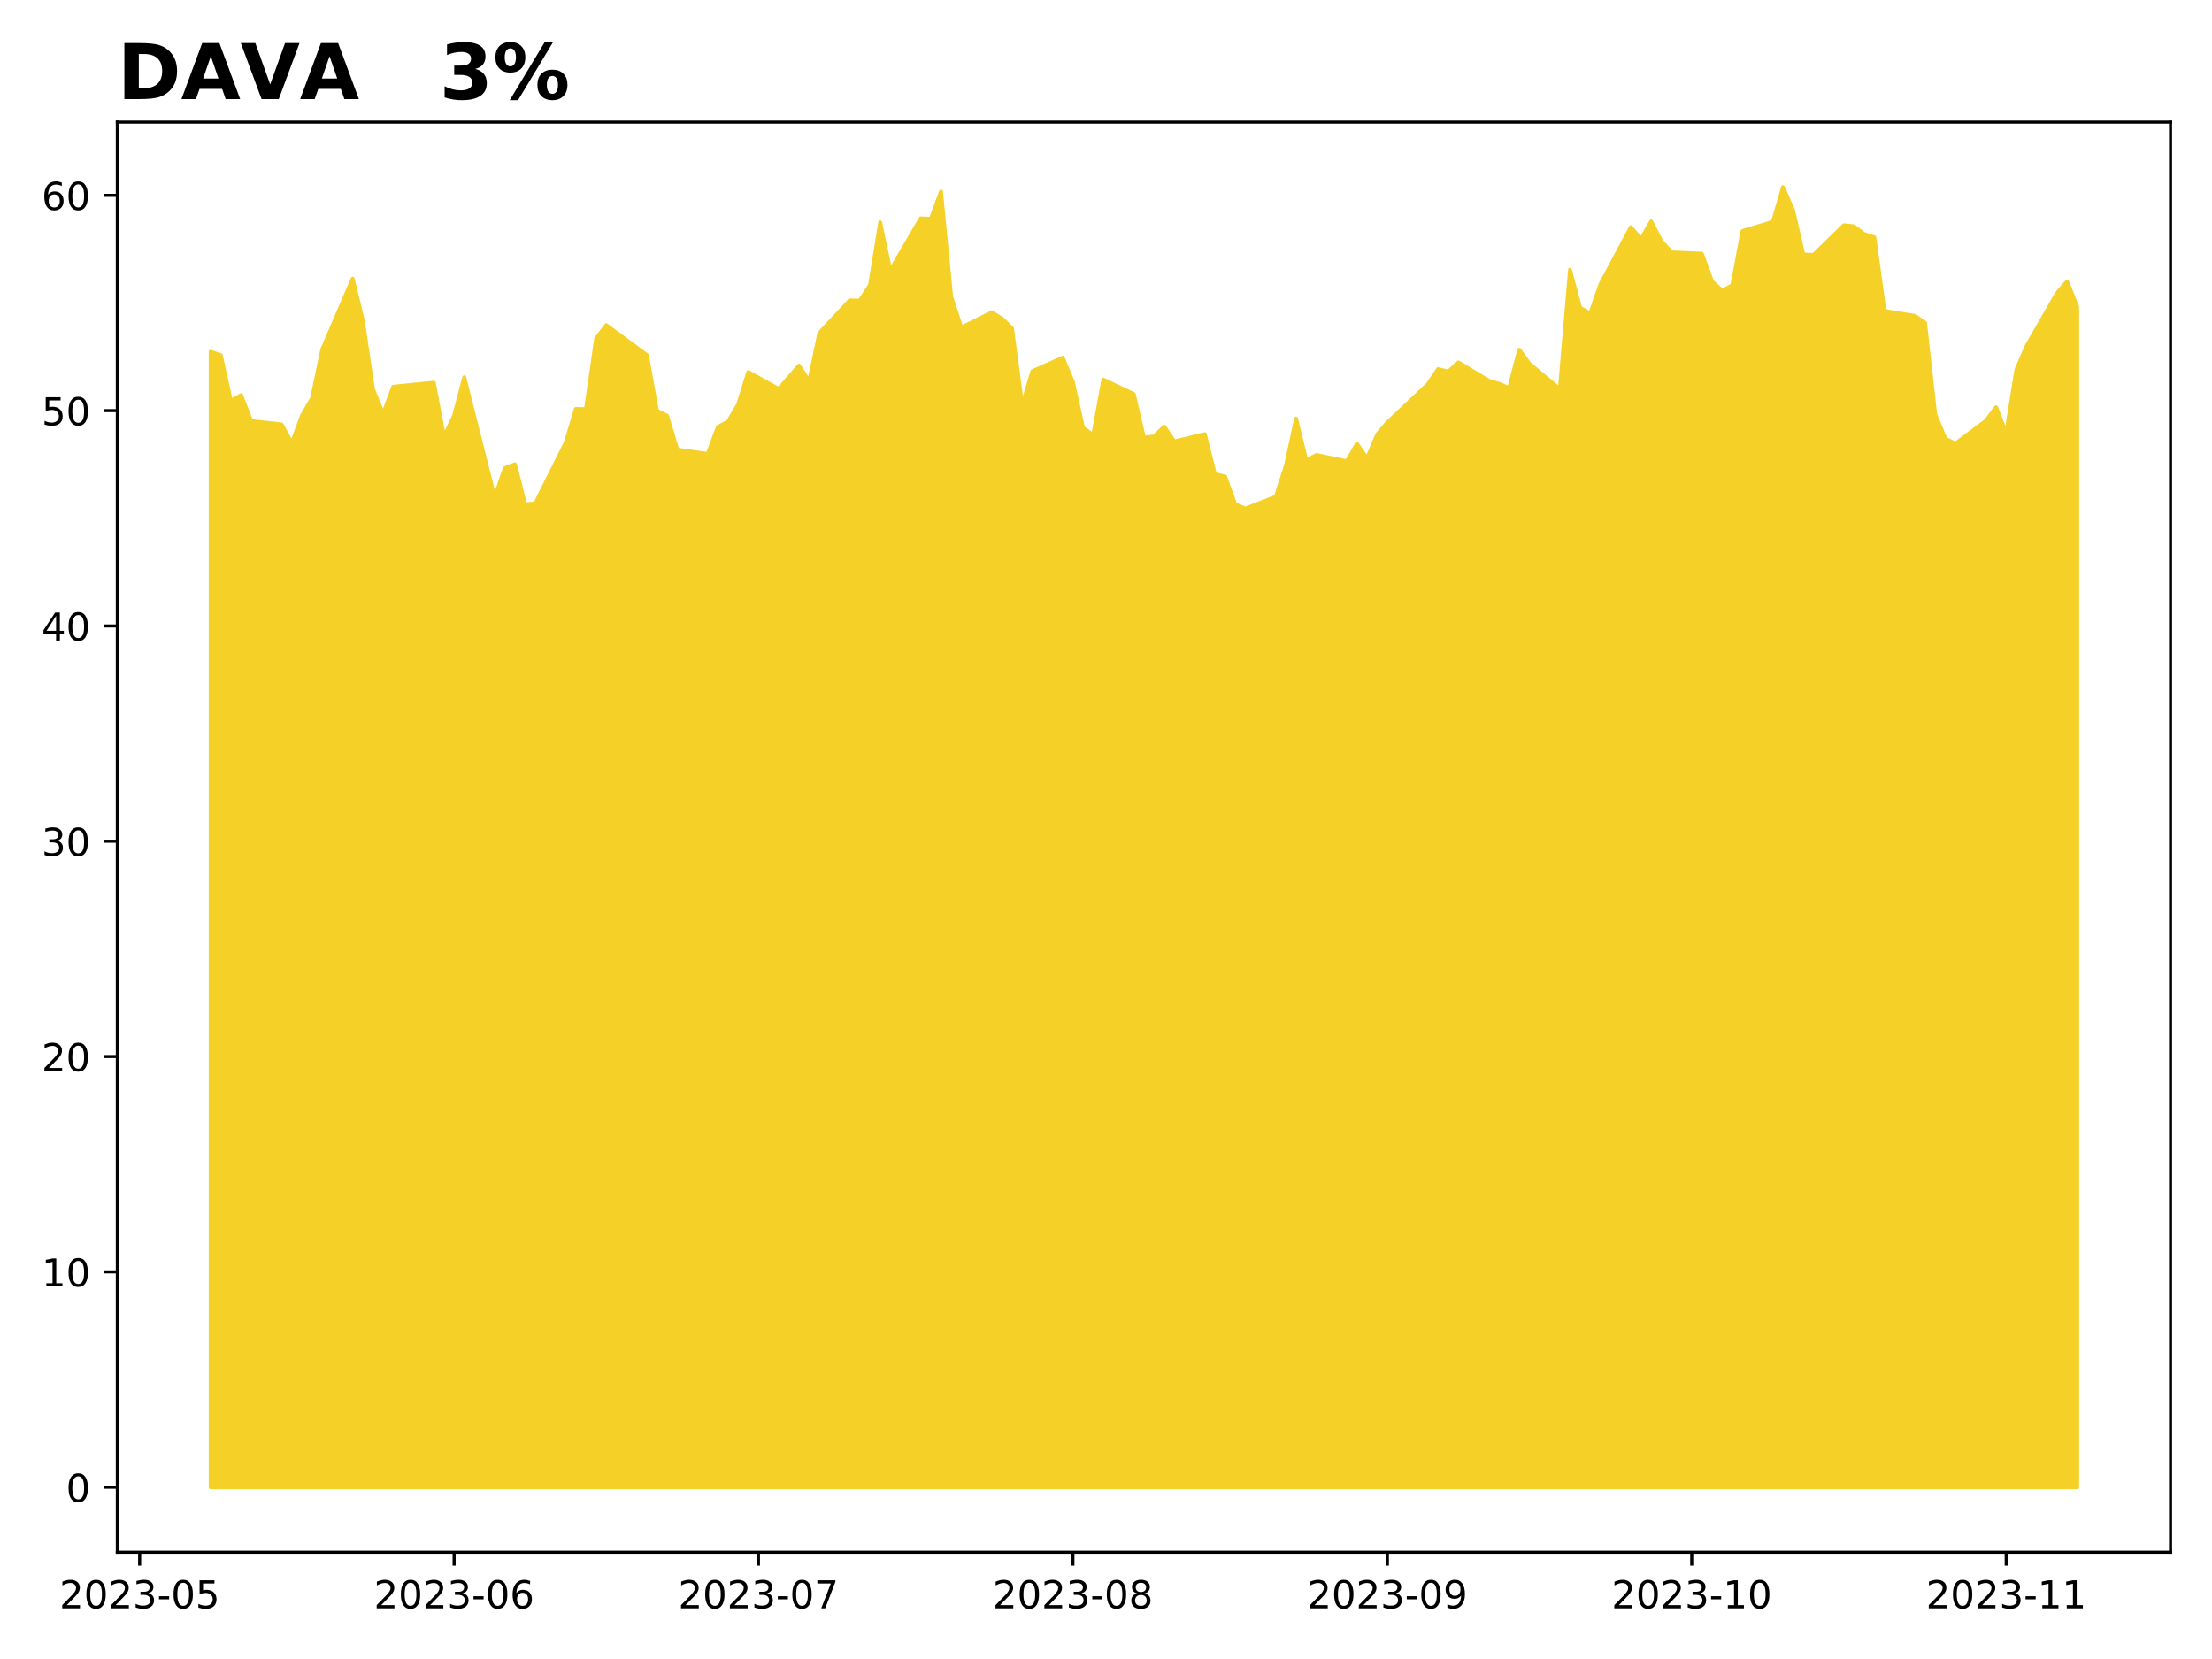
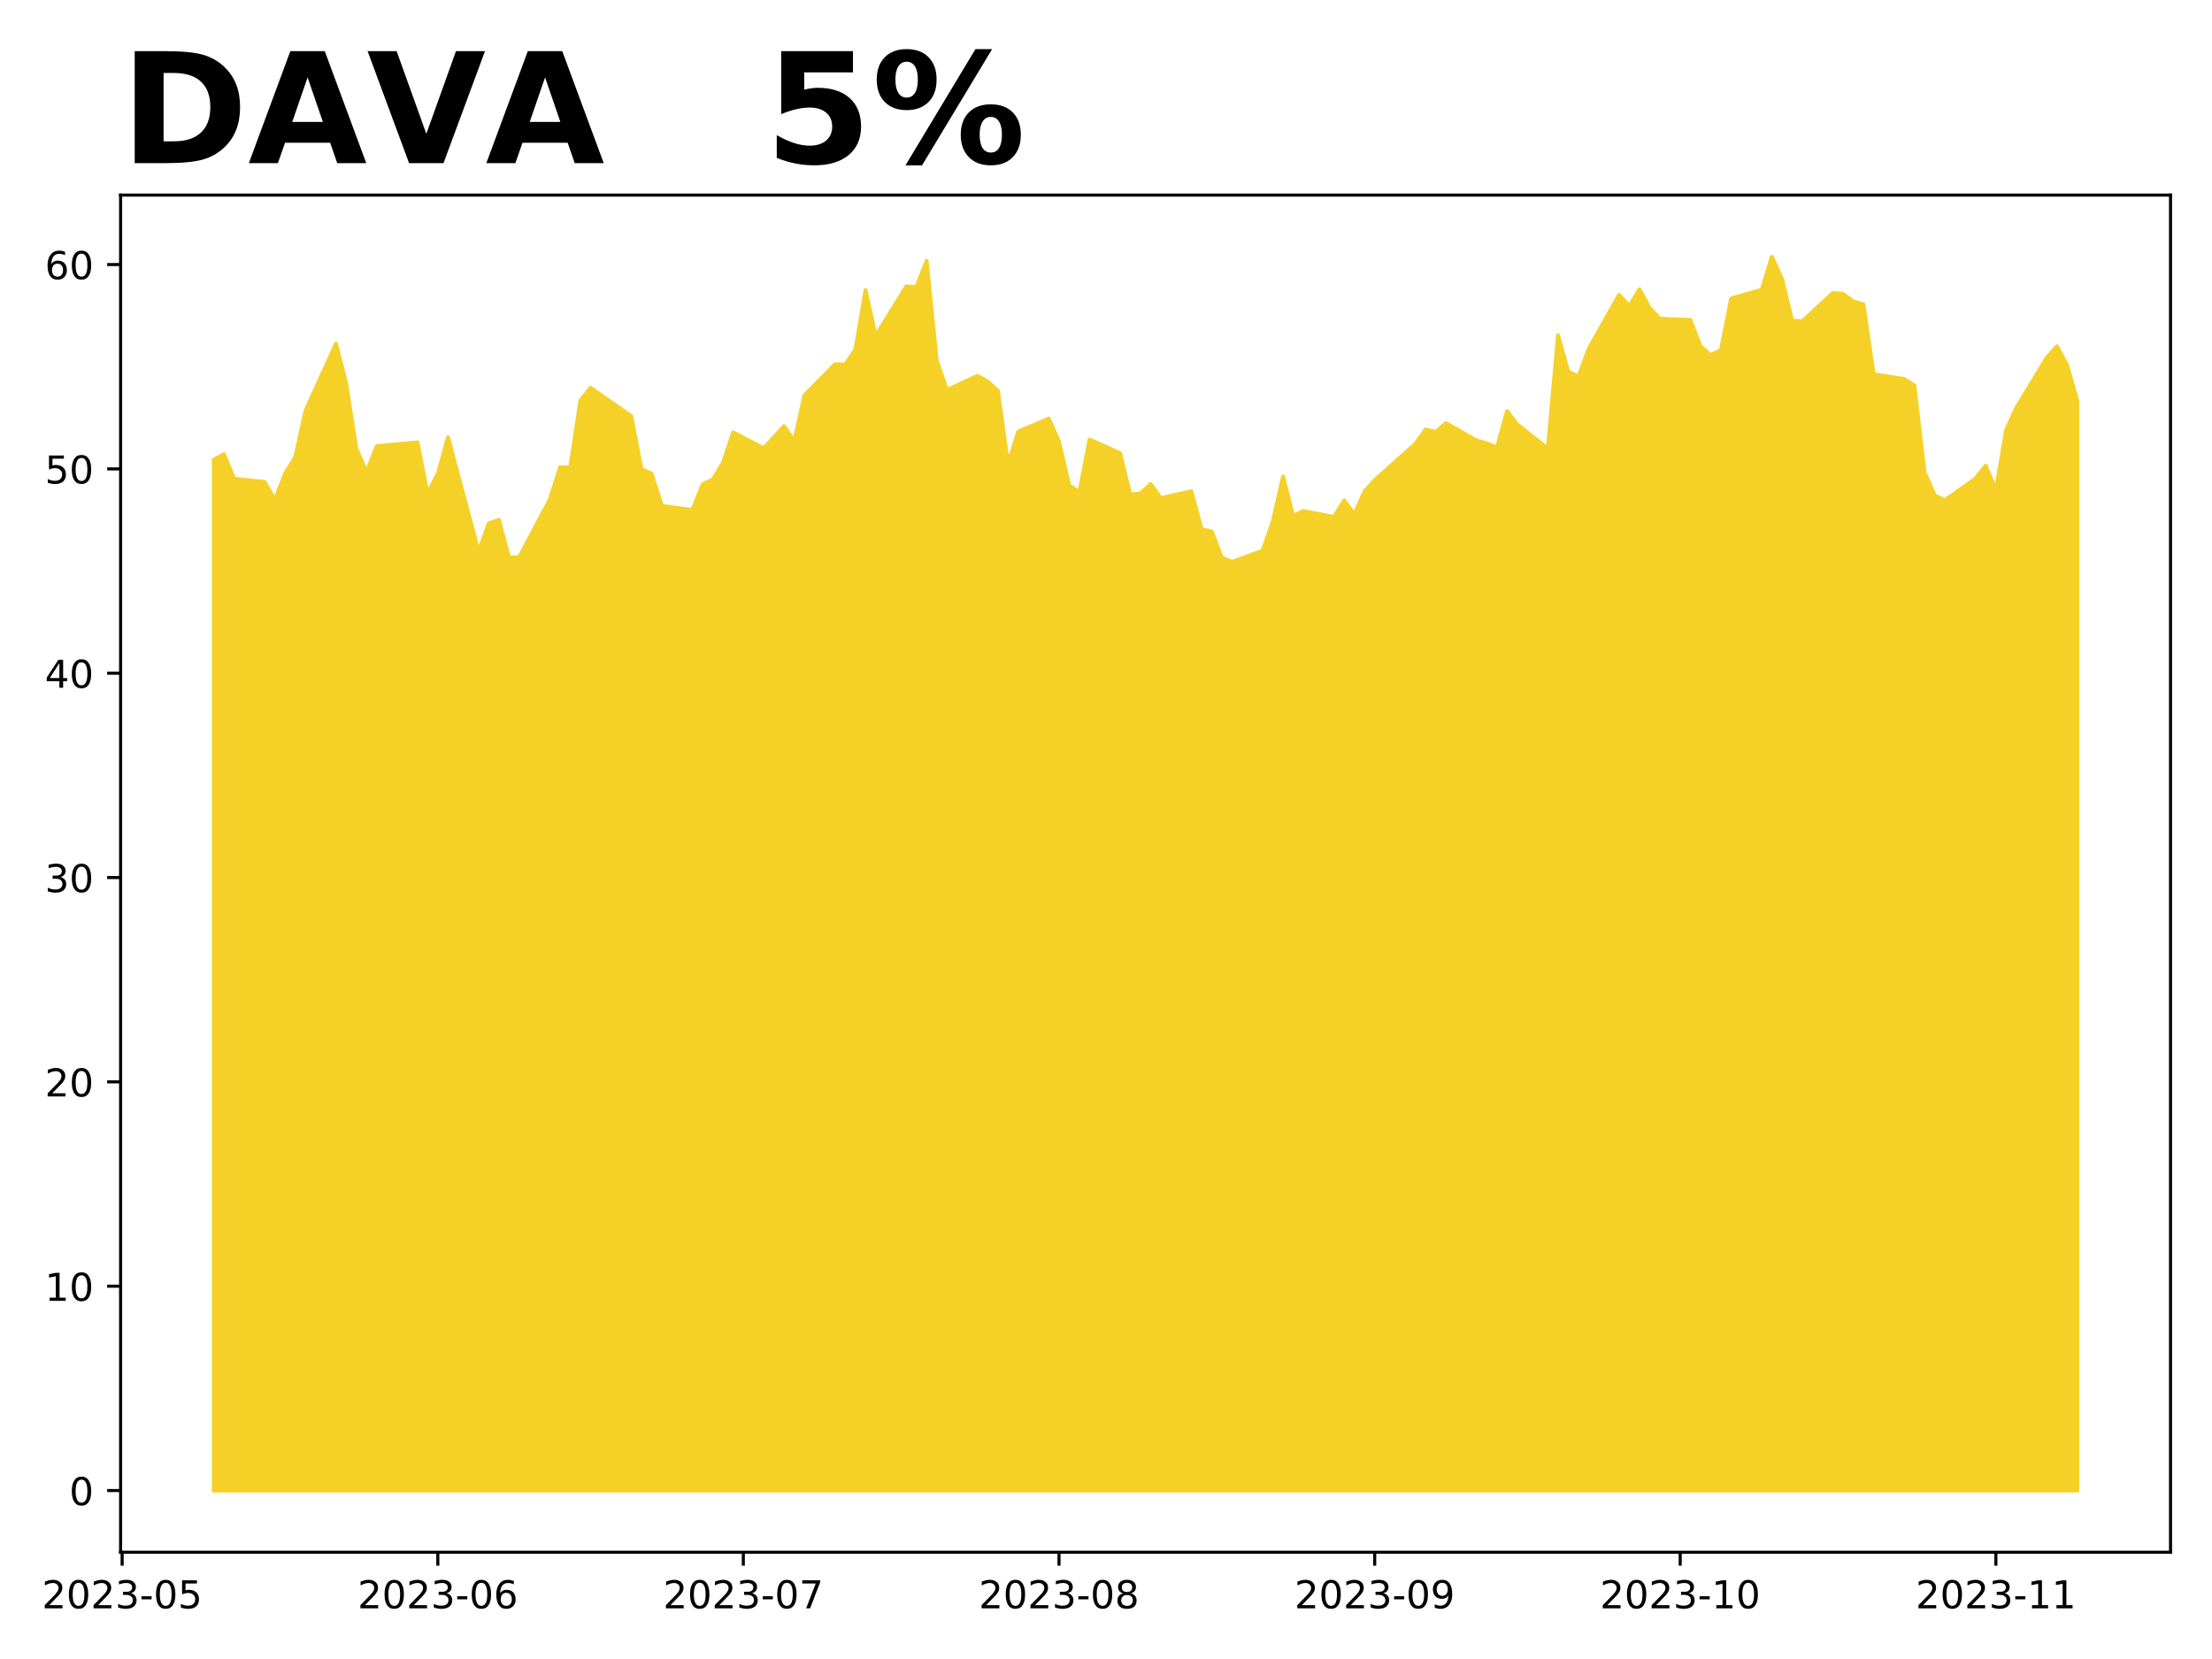
<svg xmlns="http://www.w3.org/2000/svg" xmlns:xlink="http://www.w3.org/1999/xlink" height="432pt" version="1.1" viewBox="0 0 576 432" width="576pt">
  <defs>
    <style type="text/css">
*{stroke-linecap:butt;stroke-linejoin:round;}
  </style>
  </defs>
  <g id="figure_1">
    <g id="patch_1">
      <path d="M 0 432  L 576 432  L 576 0  L 0 0  z " style="fill:#ffffff;" />
    </g>
    <g id="axes_1">
      <g id="patch_2">
-         <path d="M 30.55 404.2  L 565.2 404.2  L 565.2 31.8  L 30.55 31.8  z " style="fill:#ffffff;" />
+         <path d="M 31.405 404.2  L 565.2 404.2  L 565.2 50.8  L 31.405 50.8  z " style="fill:#ffffff;" />
      </g>
      <g id="PolyCollection_1">
        <defs>
-           <path d="M 54.852 -44.727  L 54.852 -340.436  L 57.494 -339.483  L 60.135 -327.596  L 62.777 -329.11  L 65.418 -322.382  L 73.343 -321.485  L 75.985 -316.607  L 78.626 -323.783  L 81.268 -328.325  L 83.909 -340.997  L 91.834 -359.443  L 94.476 -348.566  L 97.117 -330.68  L 99.759 -324.232  L 102.4 -331.297  L 112.966 -332.362  L 115.608 -318.345  L 118.25 -323.783  L 120.891 -333.764  L 128.816 -302.477  L 131.457 -310.103  L 134.099 -311.112  L 136.74 -300.683  L 139.382 -300.907  L 147.307 -316.719  L 149.948 -325.522  L 152.59 -325.465  L 155.231 -343.856  L 157.873 -347.332  L 168.439 -339.539  L 171.081 -325.073  L 173.722 -323.727  L 176.364 -314.924  L 184.288 -313.803  L 186.93 -320.812  L 189.571 -322.213  L 192.213 -326.699  L 194.854 -335.109  L 202.779 -330.736  L 208.062 -336.791  L 210.704 -332.698  L 213.345 -345.258  L 221.27 -353.78  L 223.912 -353.724  L 226.553 -357.817  L 229.195 -374.133  L 231.836 -361.574  L 239.761 -375.143  L 242.402 -375.031  L 245.044 -382.151  L 247.686 -354.734  L 250.327 -346.716  L 258.252 -350.64  L 260.893 -349.071  L 263.535 -346.491  L 266.176 -326.475  L 268.818 -335.334  L 276.743 -338.866  L 279.384 -332.53  L 282.026 -320.587  L 284.667 -318.737  L 287.309 -333.147  L 295.233 -329.39  L 297.875 -318.064  L 300.517 -318.345  L 303.158 -320.924  L 305.8 -317.055  L 313.724 -318.961  L 316.366 -308.533  L 319.007 -307.916  L 321.649 -300.683  L 324.291 -299.562  L 332.215 -302.645  L 334.857 -310.775  L 337.498 -322.998  L 340.14 -312.177  L 342.781 -313.523  L 350.706 -311.897  L 353.348 -316.438  L 355.989 -312.626  L 358.631 -318.905  L 361.272 -321.989  L 371.838 -331.969  L 374.48 -335.894  L 377.122 -335.221  L 379.763 -337.632  L 387.688 -332.867  L 390.329 -332.082  L 392.971 -330.96  L 395.612 -340.941  L 398.254 -337.296  L 406.179 -330.68  L 408.82 -361.742  L 411.462 -351.874  L 414.103 -350.36  L 416.745 -357.986  L 424.669 -372.844  L 427.311 -369.76  L 429.953 -374.358  L 432.594 -369.255  L 435.236 -366.284  L 443.16 -365.947  L 445.802 -358.714  L 448.443 -356.303  L 451.085 -357.705  L 453.727 -371.835  L 461.651 -374.246  L 464.293 -383.273  L 466.934 -377.217  L 469.576 -365.723  L 472.217 -365.611  L 480.142 -373.348  L 482.784 -373.068  L 485.425 -371.05  L 488.067 -370.209  L 490.708 -351.033  L 498.633 -349.743  L 501.274 -347.949  L 503.916 -324.12  L 506.558 -317.784  L 509.199 -316.494  L 517.124 -322.438  L 519.765 -325.97  L 522.407 -319.242  L 525.048 -335.726  L 527.69 -341.838  L 535.615 -355.631  L 538.256 -358.714  L 540.898 -352.154  L 540.898 -44.727  L 540.898 -44.727  L 538.256 -44.727  L 535.615 -44.727  L 527.69 -44.727  L 525.048 -44.727  L 522.407 -44.727  L 519.765 -44.727  L 517.124 -44.727  L 509.199 -44.727  L 506.558 -44.727  L 503.916 -44.727  L 501.274 -44.727  L 498.633 -44.727  L 490.708 -44.727  L 488.067 -44.727  L 485.425 -44.727  L 482.784 -44.727  L 480.142 -44.727  L 472.217 -44.727  L 469.576 -44.727  L 466.934 -44.727  L 464.293 -44.727  L 461.651 -44.727  L 453.727 -44.727  L 451.085 -44.727  L 448.443 -44.727  L 445.802 -44.727  L 443.16 -44.727  L 435.236 -44.727  L 432.594 -44.727  L 429.953 -44.727  L 427.311 -44.727  L 424.669 -44.727  L 416.745 -44.727  L 414.103 -44.727  L 411.462 -44.727  L 408.82 -44.727  L 406.179 -44.727  L 398.254 -44.727  L 395.612 -44.727  L 392.971 -44.727  L 390.329 -44.727  L 387.688 -44.727  L 379.763 -44.727  L 377.122 -44.727  L 374.48 -44.727  L 371.838 -44.727  L 361.272 -44.727  L 358.631 -44.727  L 355.989 -44.727  L 353.348 -44.727  L 350.706 -44.727  L 342.781 -44.727  L 340.14 -44.727  L 337.498 -44.727  L 334.857 -44.727  L 332.215 -44.727  L 324.291 -44.727  L 321.649 -44.727  L 319.007 -44.727  L 316.366 -44.727  L 313.724 -44.727  L 305.8 -44.727  L 303.158 -44.727  L 300.517 -44.727  L 297.875 -44.727  L 295.233 -44.727  L 287.309 -44.727  L 284.667 -44.727  L 282.026 -44.727  L 279.384 -44.727  L 276.743 -44.727  L 268.818 -44.727  L 266.176 -44.727  L 263.535 -44.727  L 260.893 -44.727  L 258.252 -44.727  L 250.327 -44.727  L 247.686 -44.727  L 245.044 -44.727  L 242.402 -44.727  L 239.761 -44.727  L 231.836 -44.727  L 229.195 -44.727  L 226.553 -44.727  L 223.912 -44.727  L 221.27 -44.727  L 213.345 -44.727  L 210.704 -44.727  L 208.062 -44.727  L 202.779 -44.727  L 194.854 -44.727  L 192.213 -44.727  L 189.571 -44.727  L 186.93 -44.727  L 184.288 -44.727  L 176.364 -44.727  L 173.722 -44.727  L 171.081 -44.727  L 168.439 -44.727  L 157.873 -44.727  L 155.231 -44.727  L 152.59 -44.727  L 149.948 -44.727  L 147.307 -44.727  L 139.382 -44.727  L 136.74 -44.727  L 134.099 -44.727  L 131.457 -44.727  L 128.816 -44.727  L 120.891 -44.727  L 118.25 -44.727  L 115.608 -44.727  L 112.966 -44.727  L 102.4 -44.727  L 99.759 -44.727  L 97.117 -44.727  L 94.476 -44.727  L 91.834 -44.727  L 83.909 -44.727  L 81.268 -44.727  L 78.626 -44.727  L 75.985 -44.727  L 73.343 -44.727  L 65.418 -44.727  L 62.777 -44.727  L 60.135 -44.727  L 57.494 -44.727  L 54.852 -44.727  z " id="m2de735d9ce" style="stroke:#f5d128;" />
+           <path d="M 55.668 -43.864  L 55.668 -312.3  L 58.32 -313.737  L 60.972 -307.352  L 68.927 -306.501  L 71.579 -301.872  L 74.23 -308.682  L 76.882 -312.992  L 79.534 -325.017  L 87.489 -342.523  L 90.141 -332.2  L 92.793 -315.227  L 95.444 -309.108  L 98.096 -315.812  L 108.703 -316.823  L 111.355 -303.521  L 114.007 -308.682  L 116.658 -318.153  L 124.614 -288.463  L 127.265 -295.699  L 129.917 -296.657  L 132.569 -286.76  L 135.22 -286.973  L 143.176 -301.978  L 145.827 -310.332  L 148.479 -310.278  L 151.131 -327.731  L 153.783 -331.03  L 164.39 -323.634  L 167.041 -309.906  L 169.693 -308.629  L 172.345 -300.275  L 180.3 -299.211  L 182.952 -305.862  L 185.604 -307.192  L 188.255 -311.449  L 190.907 -319.43  L 198.862 -315.28  L 204.166 -321.027  L 206.817 -317.142  L 209.469 -329.061  L 217.424 -337.149  L 220.076 -337.095  L 222.728 -340.98  L 225.38 -356.463  L 228.031 -344.545  L 235.987 -357.421  L 238.638 -357.315  L 241.29 -364.072  L 243.942 -338.053  L 246.594 -330.444  L 254.549 -334.169  L 257.2 -332.679  L 259.852 -330.232  L 262.504 -311.236  L 265.156 -319.643  L 273.111 -322.995  L 275.763 -316.983  L 278.414 -305.649  L 281.066 -303.893  L 283.718 -317.568  L 291.673 -314.003  L 294.325 -303.255  L 296.977 -303.521  L 299.628 -305.969  L 302.28 -302.297  L 310.235 -304.106  L 312.887 -294.209  L 315.539 -293.624  L 318.19 -286.76  L 320.842 -285.696  L 328.797 -288.623  L 331.449 -296.338  L 334.101 -307.937  L 336.753 -297.668  L 339.404 -298.945  L 347.36 -297.402  L 350.011 -301.712  L 352.663 -298.094  L 355.315 -304.053  L 357.967 -306.98  L 368.574 -316.451  L 371.225 -320.175  L 373.877 -319.537  L 376.529 -321.825  L 384.484 -317.302  L 387.136 -316.557  L 389.787 -315.493  L 392.439 -324.964  L 395.091 -321.505  L 403.046 -315.227  L 405.698 -344.704  L 408.35 -335.34  L 411.001 -333.903  L 413.653 -341.139  L 421.608 -355.24  L 424.26 -352.313  L 426.912 -356.676  L 429.564 -351.834  L 432.215 -349.014  L 440.17 -348.695  L 442.822 -341.831  L 445.474 -339.543  L 448.126 -340.873  L 450.777 -354.282  L 458.733 -356.57  L 461.384 -365.136  L 464.036 -359.39  L 466.688 -348.482  L 469.34 -348.376  L 477.295 -355.718  L 479.947 -355.452  L 482.598 -353.537  L 485.25 -352.739  L 487.902 -334.541  L 495.857 -333.318  L 498.509 -331.615  L 501.16 -309.001  L 503.812 -302.989  L 506.464 -301.765  L 514.419 -307.405  L 517.071 -310.757  L 519.723 -304.372  L 522.374 -320.016  L 525.026 -325.815  L 532.981 -338.905  L 535.633 -341.831  L 538.285 -336.883  L 540.937 -327.624  L 540.937 -43.864  L 540.937 -43.864  L 538.285 -43.864  L 535.633 -43.864  L 532.981 -43.864  L 525.026 -43.864  L 522.374 -43.864  L 519.723 -43.864  L 517.071 -43.864  L 514.419 -43.864  L 506.464 -43.864  L 503.812 -43.864  L 501.16 -43.864  L 498.509 -43.864  L 495.857 -43.864  L 487.902 -43.864  L 485.25 -43.864  L 482.598 -43.864  L 479.947 -43.864  L 477.295 -43.864  L 469.34 -43.864  L 466.688 -43.864  L 464.036 -43.864  L 461.384 -43.864  L 458.733 -43.864  L 450.777 -43.864  L 448.126 -43.864  L 445.474 -43.864  L 442.822 -43.864  L 440.17 -43.864  L 432.215 -43.864  L 429.564 -43.864  L 426.912 -43.864  L 424.26 -43.864  L 421.608 -43.864  L 413.653 -43.864  L 411.001 -43.864  L 408.35 -43.864  L 405.698 -43.864  L 403.046 -43.864  L 395.091 -43.864  L 392.439 -43.864  L 389.787 -43.864  L 387.136 -43.864  L 384.484 -43.864  L 376.529 -43.864  L 373.877 -43.864  L 371.225 -43.864  L 368.574 -43.864  L 357.967 -43.864  L 355.315 -43.864  L 352.663 -43.864  L 350.011 -43.864  L 347.36 -43.864  L 339.404 -43.864  L 336.753 -43.864  L 334.101 -43.864  L 331.449 -43.864  L 328.797 -43.864  L 320.842 -43.864  L 318.19 -43.864  L 315.539 -43.864  L 312.887 -43.864  L 310.235 -43.864  L 302.28 -43.864  L 299.628 -43.864  L 296.977 -43.864  L 294.325 -43.864  L 291.673 -43.864  L 283.718 -43.864  L 281.066 -43.864  L 278.414 -43.864  L 275.763 -43.864  L 273.111 -43.864  L 265.156 -43.864  L 262.504 -43.864  L 259.852 -43.864  L 257.2 -43.864  L 254.549 -43.864  L 246.594 -43.864  L 243.942 -43.864  L 241.29 -43.864  L 238.638 -43.864  L 235.987 -43.864  L 228.031 -43.864  L 225.38 -43.864  L 222.728 -43.864  L 220.076 -43.864  L 217.424 -43.864  L 209.469 -43.864  L 206.817 -43.864  L 204.166 -43.864  L 198.862 -43.864  L 190.907 -43.864  L 188.255 -43.864  L 185.604 -43.864  L 182.952 -43.864  L 180.3 -43.864  L 172.345 -43.864  L 169.693 -43.864  L 167.041 -43.864  L 164.39 -43.864  L 153.783 -43.864  L 151.131 -43.864  L 148.479 -43.864  L 145.827 -43.864  L 143.176 -43.864  L 135.22 -43.864  L 132.569 -43.864  L 129.917 -43.864  L 127.265 -43.864  L 124.614 -43.864  L 116.658 -43.864  L 114.007 -43.864  L 111.355 -43.864  L 108.703 -43.864  L 98.096 -43.864  L 95.444 -43.864  L 92.793 -43.864  L 90.141 -43.864  L 87.489 -43.864  L 79.534 -43.864  L 76.882 -43.864  L 74.23 -43.864  L 71.579 -43.864  L 68.927 -43.864  L 60.972 -43.864  L 58.32 -43.864  L 55.668 -43.864  z " id="m964ba2eebc" style="stroke:#f5d128;" />
        </defs>
-         <g clip-path="url(#pae1229c898)">
-           <use style="fill:#f5d128;stroke:#f5d128;" x="0" xlink:href="#m2de735d9ce" y="432" />
+         <g clip-path="url(#p8429ee9c42)">
+           <use style="fill:#f5d128;stroke:#f5d128;" x="0" xlink:href="#m964ba2eebc" y="432" />
        </g>
      </g>
      <g id="matplotlib.axis_1">
        <g id="xtick_1">
          <g id="line2d_1">
            <defs>
-               <path d="M 0 0  L 0 3.5  " id="m7aea8a9ed3" style="stroke:#000000;stroke-width:0.8;" />
-             </defs>
-             <g>
-               <use style="stroke:#000000;stroke-width:0.8;" x="36.361" xlink:href="#m7aea8a9ed3" y="404.2" />
+               <path d="M 0 0  L 0 3.5  " id="m51232ef7e1" style="stroke:#000000;stroke-width:0.8;" />
+             </defs>
+             <g>
+               <use style="stroke:#000000;stroke-width:0.8;" x="31.803" xlink:href="#m51232ef7e1" y="404.2" />
            </g>
          </g>
          <g id="text_1">
            <defs>
              <path d="M 19.188 8.297  L 53.609 8.297  L 53.609 0  L 7.328 0  L 7.328 8.297  Q 12.938 14.109 22.625 23.891  Q 32.328 33.688 34.812 36.531  Q 39.547 41.844 41.422 45.531  Q 43.312 49.219 43.312 52.781  Q 43.312 58.594 39.234 62.25  Q 35.156 65.922 28.609 65.922  Q 23.969 65.922 18.812 64.312  Q 13.672 62.703 7.812 59.422  L 7.812 69.391  Q 13.766 71.781 18.938 73  Q 24.125 74.219 28.422 74.219  Q 39.75 74.219 46.484 68.547  Q 53.219 62.891 53.219 53.422  Q 53.219 48.922 51.531 44.891  Q 49.859 40.875 45.406 35.406  Q 44.188 33.984 37.641 27.219  Q 31.109 20.453 19.188 8.297  z " id="DejaVuSans-50" />
              <path d="M 31.781 66.406  Q 24.172 66.406 20.328 58.906  Q 16.5 51.422 16.5 36.375  Q 16.5 21.391 20.328 13.891  Q 24.172 6.391 31.781 6.391  Q 39.453 6.391 43.281 13.891  Q 47.125 21.391 47.125 36.375  Q 47.125 51.422 43.281 58.906  Q 39.453 66.406 31.781 66.406  z M 31.781 74.219  Q 44.047 74.219 50.516 64.516  Q 56.984 54.828 56.984 36.375  Q 56.984 17.969 50.516 8.266  Q 44.047 -1.422 31.781 -1.422  Q 19.531 -1.422 13.062 8.266  Q 6.594 17.969 6.594 36.375  Q 6.594 54.828 13.062 64.516  Q 19.531 74.219 31.781 74.219  z " id="DejaVuSans-48" />
              <path d="M 40.578 39.312  Q 47.656 37.797 51.625 33  Q 55.609 28.219 55.609 21.188  Q 55.609 10.406 48.188 4.484  Q 40.766 -1.422 27.094 -1.422  Q 22.516 -1.422 17.656 -0.516  Q 12.797 0.391 7.625 2.203  L 7.625 11.719  Q 11.719 9.328 16.594 8.109  Q 21.484 6.891 26.812 6.891  Q 36.078 6.891 40.938 10.547  Q 45.797 14.203 45.797 21.188  Q 45.797 27.641 41.281 31.266  Q 36.766 34.906 28.719 34.906  L 20.219 34.906  L 20.219 43.016  L 29.109 43.016  Q 36.375 43.016 40.234 45.922  Q 44.094 48.828 44.094 54.297  Q 44.094 59.906 40.109 62.906  Q 36.141 65.922 28.719 65.922  Q 24.656 65.922 20.016 65.031  Q 15.375 64.156 9.812 62.312  L 9.812 71.094  Q 15.438 72.656 20.344 73.438  Q 25.25 74.219 29.594 74.219  Q 40.828 74.219 47.359 69.109  Q 53.906 64.016 53.906 55.328  Q 53.906 49.266 50.438 45.094  Q 46.969 40.922 40.578 39.312  z " id="DejaVuSans-51" />
              <path d="M 4.891 31.391  L 31.203 31.391  L 31.203 23.391  L 4.891 23.391  z " id="DejaVuSans-45" />
              <path d="M 10.797 72.906  L 49.516 72.906  L 49.516 64.594  L 19.828 64.594  L 19.828 46.734  Q 21.969 47.469 24.109 47.828  Q 26.266 48.188 28.422 48.188  Q 40.625 48.188 47.75 41.5  Q 54.891 34.812 54.891 23.391  Q 54.891 11.625 47.562 5.094  Q 40.234 -1.422 26.906 -1.422  Q 22.312 -1.422 17.547 -0.641  Q 12.797 0.141 7.719 1.703  L 7.719 11.625  Q 12.109 9.234 16.797 8.062  Q 21.484 6.891 26.703 6.891  Q 35.156 6.891 40.078 11.328  Q 45.016 15.766 45.016 23.391  Q 45.016 31 40.078 35.438  Q 35.156 39.891 26.703 39.891  Q 22.75 39.891 18.812 39.016  Q 14.891 38.141 10.797 36.281  z " id="DejaVuSans-53" />
            </defs>
-             <g transform="translate(15.47001 418.7984)scale(0.1 -0.1)">
+             <g transform="translate(10.91122 418.7984)scale(0.1 -0.1)">
              <use xlink:href="#DejaVuSans-50" />
              <use x="63.623" xlink:href="#DejaVuSans-48" />
              <use x="127.246" xlink:href="#DejaVuSans-50" />
              <use x="190.869" xlink:href="#DejaVuSans-51" />
              <use x="254.492" xlink:href="#DejaVuSans-45" />
              <use x="290.576" xlink:href="#DejaVuSans-48" />
              <use x="354.199" xlink:href="#DejaVuSans-53" />
            </g>
          </g>
        </g>
        <g id="xtick_2">
          <g id="line2d_2">
            <g>
-               <use style="stroke:#000000;stroke-width:0.8;" x="118.25" xlink:href="#m7aea8a9ed3" y="404.2" />
+               <use style="stroke:#000000;stroke-width:0.8;" x="114.007" xlink:href="#m51232ef7e1" y="404.2" />
            </g>
          </g>
          <g id="text_2">
            <defs>
              <path d="M 33.016 40.375  Q 26.375 40.375 22.484 35.828  Q 18.609 31.297 18.609 23.391  Q 18.609 15.531 22.484 10.953  Q 26.375 6.391 33.016 6.391  Q 39.656 6.391 43.531 10.953  Q 47.406 15.531 47.406 23.391  Q 47.406 31.297 43.531 35.828  Q 39.656 40.375 33.016 40.375  z M 52.594 71.297  L 52.594 62.312  Q 48.875 64.062 45.094 64.984  Q 41.312 65.922 37.594 65.922  Q 27.828 65.922 22.672 59.328  Q 17.531 52.734 16.797 39.406  Q 19.672 43.656 24.016 45.922  Q 28.375 48.188 33.594 48.188  Q 44.578 48.188 50.953 41.516  Q 57.328 34.859 57.328 23.391  Q 57.328 12.156 50.688 5.359  Q 44.047 -1.422 33.016 -1.422  Q 20.359 -1.422 13.672 8.266  Q 6.984 17.969 6.984 36.375  Q 6.984 53.656 15.188 63.938  Q 23.391 74.219 37.203 74.219  Q 40.922 74.219 44.703 73.484  Q 48.484 72.75 52.594 71.297  z " id="DejaVuSans-54" />
            </defs>
-             <g transform="translate(97.3581 418.7984)scale(0.1 -0.1)">
+             <g transform="translate(93.11514 418.7984)scale(0.1 -0.1)">
              <use xlink:href="#DejaVuSans-50" />
              <use x="63.623" xlink:href="#DejaVuSans-48" />
              <use x="127.246" xlink:href="#DejaVuSans-50" />
              <use x="190.869" xlink:href="#DejaVuSans-51" />
              <use x="254.492" xlink:href="#DejaVuSans-45" />
              <use x="290.576" xlink:href="#DejaVuSans-48" />
              <use x="354.199" xlink:href="#DejaVuSans-54" />
            </g>
          </g>
        </g>
        <g id="xtick_3">
          <g id="line2d_3">
            <g>
-               <use style="stroke:#000000;stroke-width:0.8;" x="197.496" xlink:href="#m7aea8a9ed3" y="404.2" />
+               <use style="stroke:#000000;stroke-width:0.8;" x="193.559" xlink:href="#m51232ef7e1" y="404.2" />
            </g>
          </g>
          <g id="text_3">
            <defs>
              <path d="M 8.203 72.906  L 55.078 72.906  L 55.078 68.703  L 28.609 0  L 18.312 0  L 43.219 64.594  L 8.203 64.594  z " id="DejaVuSans-55" />
            </defs>
-             <g transform="translate(176.6046 418.7984)scale(0.1 -0.1)">
+             <g transform="translate(172.6673 418.7984)scale(0.1 -0.1)">
              <use xlink:href="#DejaVuSans-50" />
              <use x="63.623" xlink:href="#DejaVuSans-48" />
              <use x="127.246" xlink:href="#DejaVuSans-50" />
              <use x="190.869" xlink:href="#DejaVuSans-51" />
              <use x="254.492" xlink:href="#DejaVuSans-45" />
              <use x="290.576" xlink:href="#DejaVuSans-48" />
              <use x="354.199" xlink:href="#DejaVuSans-55" />
            </g>
          </g>
        </g>
        <g id="xtick_4">
          <g id="line2d_4">
            <g>
-               <use style="stroke:#000000;stroke-width:0.8;" x="279.384" xlink:href="#m7aea8a9ed3" y="404.2" />
+               <use style="stroke:#000000;stroke-width:0.8;" x="275.763" xlink:href="#m51232ef7e1" y="404.2" />
            </g>
          </g>
          <g id="text_4">
            <defs>
              <path d="M 31.781 34.625  Q 24.75 34.625 20.719 30.859  Q 16.703 27.094 16.703 20.516  Q 16.703 13.922 20.719 10.156  Q 24.75 6.391 31.781 6.391  Q 38.812 6.391 42.859 10.172  Q 46.922 13.969 46.922 20.516  Q 46.922 27.094 42.891 30.859  Q 38.875 34.625 31.781 34.625  z M 21.922 38.812  Q 15.578 40.375 12.031 44.719  Q 8.5 49.078 8.5 55.328  Q 8.5 64.062 14.719 69.141  Q 20.953 74.219 31.781 74.219  Q 42.672 74.219 48.875 69.141  Q 55.078 64.062 55.078 55.328  Q 55.078 49.078 51.531 44.719  Q 48 40.375 41.703 38.812  Q 48.828 37.156 52.797 32.312  Q 56.781 27.484 56.781 20.516  Q 56.781 9.906 50.312 4.234  Q 43.844 -1.422 31.781 -1.422  Q 19.734 -1.422 13.25 4.234  Q 6.781 9.906 6.781 20.516  Q 6.781 27.484 10.781 32.312  Q 14.797 37.156 21.922 38.812  z M 18.312 54.391  Q 18.312 48.734 21.844 45.562  Q 25.391 42.391 31.781 42.391  Q 38.141 42.391 41.719 45.562  Q 45.312 48.734 45.312 54.391  Q 45.312 60.062 41.719 63.234  Q 38.141 66.406 31.781 66.406  Q 25.391 66.406 21.844 63.234  Q 18.312 60.062 18.312 54.391  z " id="DejaVuSans-56" />
            </defs>
-             <g transform="translate(258.4927 418.7984)scale(0.1 -0.1)">
+             <g transform="translate(254.8712 418.7984)scale(0.1 -0.1)">
              <use xlink:href="#DejaVuSans-50" />
              <use x="63.623" xlink:href="#DejaVuSans-48" />
              <use x="127.246" xlink:href="#DejaVuSans-50" />
              <use x="190.869" xlink:href="#DejaVuSans-51" />
              <use x="254.492" xlink:href="#DejaVuSans-45" />
              <use x="290.576" xlink:href="#DejaVuSans-48" />
              <use x="354.199" xlink:href="#DejaVuSans-56" />
            </g>
          </g>
        </g>
        <g id="xtick_5">
          <g id="line2d_5">
            <g>
-               <use style="stroke:#000000;stroke-width:0.8;" x="361.272" xlink:href="#m7aea8a9ed3" y="404.2" />
+               <use style="stroke:#000000;stroke-width:0.8;" x="357.967" xlink:href="#m51232ef7e1" y="404.2" />
            </g>
          </g>
          <g id="text_5">
            <defs>
              <path d="M 10.984 1.516  L 10.984 10.5  Q 14.703 8.734 18.5 7.812  Q 22.312 6.891 25.984 6.891  Q 35.75 6.891 40.891 13.453  Q 46.047 20.016 46.781 33.406  Q 43.953 29.203 39.594 26.953  Q 35.25 24.703 29.984 24.703  Q 19.047 24.703 12.672 31.312  Q 6.297 37.938 6.297 49.422  Q 6.297 60.641 12.938 67.422  Q 19.578 74.219 30.609 74.219  Q 43.266 74.219 49.922 64.516  Q 56.594 54.828 56.594 36.375  Q 56.594 19.141 48.406 8.859  Q 40.234 -1.422 26.422 -1.422  Q 22.703 -1.422 18.891 -0.688  Q 15.094 0.047 10.984 1.516  z M 30.609 32.422  Q 37.25 32.422 41.125 36.953  Q 45.016 41.5 45.016 49.422  Q 45.016 57.281 41.125 61.844  Q 37.25 66.406 30.609 66.406  Q 23.969 66.406 20.094 61.844  Q 16.219 57.281 16.219 49.422  Q 16.219 41.5 20.094 36.953  Q 23.969 32.422 30.609 32.422  z " id="DejaVuSans-57" />
            </defs>
-             <g transform="translate(340.3808 418.7984)scale(0.1 -0.1)">
+             <g transform="translate(337.0752 418.7984)scale(0.1 -0.1)">
              <use xlink:href="#DejaVuSans-50" />
              <use x="63.623" xlink:href="#DejaVuSans-48" />
              <use x="127.246" xlink:href="#DejaVuSans-50" />
              <use x="190.869" xlink:href="#DejaVuSans-51" />
              <use x="254.492" xlink:href="#DejaVuSans-45" />
              <use x="290.576" xlink:href="#DejaVuSans-48" />
              <use x="354.199" xlink:href="#DejaVuSans-57" />
            </g>
          </g>
        </g>
        <g id="xtick_6">
          <g id="line2d_6">
            <g>
-               <use style="stroke:#000000;stroke-width:0.8;" x="440.519" xlink:href="#m7aea8a9ed3" y="404.2" />
+               <use style="stroke:#000000;stroke-width:0.8;" x="437.519" xlink:href="#m51232ef7e1" y="404.2" />
            </g>
          </g>
          <g id="text_6">
            <defs>
              <path d="M 12.406 8.297  L 28.516 8.297  L 28.516 63.922  L 10.984 60.406  L 10.984 69.391  L 28.422 72.906  L 38.281 72.906  L 38.281 8.297  L 54.391 8.297  L 54.391 0  L 12.406 0  z " id="DejaVuSans-49" />
            </defs>
-             <g transform="translate(419.6274 418.7984)scale(0.1 -0.1)">
+             <g transform="translate(416.6273 418.7984)scale(0.1 -0.1)">
              <use xlink:href="#DejaVuSans-50" />
              <use x="63.623" xlink:href="#DejaVuSans-48" />
              <use x="127.246" xlink:href="#DejaVuSans-50" />
              <use x="190.869" xlink:href="#DejaVuSans-51" />
              <use x="254.492" xlink:href="#DejaVuSans-45" />
              <use x="290.576" xlink:href="#DejaVuSans-49" />
              <use x="354.199" xlink:href="#DejaVuSans-48" />
            </g>
          </g>
        </g>
        <g id="xtick_7">
          <g id="line2d_7">
            <g>
-               <use style="stroke:#000000;stroke-width:0.8;" x="522.407" xlink:href="#m7aea8a9ed3" y="404.2" />
+               <use style="stroke:#000000;stroke-width:0.8;" x="519.723" xlink:href="#m51232ef7e1" y="404.2" />
            </g>
          </g>
          <g id="text_7">
-             <g transform="translate(501.5155 418.7984)scale(0.1 -0.1)">
+             <g transform="translate(498.8313 418.7984)scale(0.1 -0.1)">
              <use xlink:href="#DejaVuSans-50" />
              <use x="63.623" xlink:href="#DejaVuSans-48" />
              <use x="127.246" xlink:href="#DejaVuSans-50" />
              <use x="190.869" xlink:href="#DejaVuSans-51" />
              <use x="254.492" xlink:href="#DejaVuSans-45" />
              <use x="290.576" xlink:href="#DejaVuSans-49" />
              <use x="354.199" xlink:href="#DejaVuSans-49" />
            </g>
          </g>
        </g>
      </g>
      <g id="matplotlib.axis_2">
        <g id="ytick_1">
          <g id="line2d_8">
            <defs>
-               <path d="M 0 0  L -3.5 0  " id="m778a988c8f" style="stroke:#000000;stroke-width:0.8;" />
-             </defs>
-             <g>
-               <use style="stroke:#000000;stroke-width:0.8;" x="30.55" xlink:href="#m778a988c8f" y="387.273" />
+               <path d="M 0 0  L -3.5 0  " id="m40d69e8bb1" style="stroke:#000000;stroke-width:0.8;" />
+             </defs>
+             <g>
+               <use style="stroke:#000000;stroke-width:0.8;" x="31.405" xlink:href="#m40d69e8bb1" y="388.136" />
            </g>
          </g>
          <g id="text_8">
-             <g transform="translate(17.1875 391.0719)scale(0.1 -0.1)">
+             <g transform="translate(18.04236 391.9356)scale(0.1 -0.1)">
              <use xlink:href="#DejaVuSans-48" />
            </g>
          </g>
        </g>
        <g id="ytick_2">
          <g id="line2d_9">
            <g>
-               <use style="stroke:#000000;stroke-width:0.8;" x="30.55" xlink:href="#m778a988c8f" y="331.204" />
+               <use style="stroke:#000000;stroke-width:0.8;" x="31.405" xlink:href="#m40d69e8bb1" y="334.928" />
            </g>
          </g>
          <g id="text_9">
-             <g transform="translate(10.825 335.0028)scale(0.1 -0.1)">
+             <g transform="translate(11.67986 338.7271)scale(0.1 -0.1)">
              <use xlink:href="#DejaVuSans-49" />
              <use x="63.623" xlink:href="#DejaVuSans-48" />
            </g>
          </g>
        </g>
        <g id="ytick_3">
          <g id="line2d_10">
            <g>
-               <use style="stroke:#000000;stroke-width:0.8;" x="30.55" xlink:href="#m778a988c8f" y="275.134" />
+               <use style="stroke:#000000;stroke-width:0.8;" x="31.405" xlink:href="#m40d69e8bb1" y="281.719" />
            </g>
          </g>
          <g id="text_10">
-             <g transform="translate(10.825 278.9337)scale(0.1 -0.1)">
+             <g transform="translate(11.67986 285.5186)scale(0.1 -0.1)">
              <use xlink:href="#DejaVuSans-50" />
              <use x="63.623" xlink:href="#DejaVuSans-48" />
            </g>
          </g>
        </g>
        <g id="ytick_4">
          <g id="line2d_11">
            <g>
-               <use style="stroke:#000000;stroke-width:0.8;" x="30.55" xlink:href="#m778a988c8f" y="219.065" />
+               <use style="stroke:#000000;stroke-width:0.8;" x="31.405" xlink:href="#m40d69e8bb1" y="228.511" />
            </g>
          </g>
          <g id="text_11">
-             <g transform="translate(10.825 222.8645)scale(0.1 -0.1)">
+             <g transform="translate(11.67986 232.3102)scale(0.1 -0.1)">
              <use xlink:href="#DejaVuSans-51" />
              <use x="63.623" xlink:href="#DejaVuSans-48" />
            </g>
          </g>
        </g>
        <g id="ytick_5">
          <g id="line2d_12">
            <g>
-               <use style="stroke:#000000;stroke-width:0.8;" x="30.55" xlink:href="#m778a988c8f" y="162.996" />
+               <use style="stroke:#000000;stroke-width:0.8;" x="31.405" xlink:href="#m40d69e8bb1" y="175.302" />
            </g>
          </g>
          <g id="text_12">
            <defs>
              <path d="M 37.797 64.312  L 12.891 25.391  L 37.797 25.391  z M 35.203 72.906  L 47.609 72.906  L 47.609 25.391  L 58.016 25.391  L 58.016 17.188  L 47.609 17.188  L 47.609 0  L 37.797 0  L 37.797 17.188  L 4.891 17.188  L 4.891 26.703  z " id="DejaVuSans-52" />
            </defs>
-             <g transform="translate(10.825 166.7954)scale(0.1 -0.1)">
+             <g transform="translate(11.67986 179.1017)scale(0.1 -0.1)">
              <use xlink:href="#DejaVuSans-52" />
              <use x="63.623" xlink:href="#DejaVuSans-48" />
            </g>
          </g>
        </g>
        <g id="ytick_6">
          <g id="line2d_13">
            <g>
-               <use style="stroke:#000000;stroke-width:0.8;" x="30.55" xlink:href="#m778a988c8f" y="106.927" />
+               <use style="stroke:#000000;stroke-width:0.8;" x="31.405" xlink:href="#m40d69e8bb1" y="122.094" />
            </g>
          </g>
          <g id="text_13">
-             <g transform="translate(10.825 110.7263)scale(0.1 -0.1)">
+             <g transform="translate(11.67986 125.8932)scale(0.1 -0.1)">
              <use xlink:href="#DejaVuSans-53" />
              <use x="63.623" xlink:href="#DejaVuSans-48" />
            </g>
          </g>
        </g>
        <g id="ytick_7">
          <g id="line2d_14">
            <g>
-               <use style="stroke:#000000;stroke-width:0.8;" x="30.55" xlink:href="#m778a988c8f" y="50.858" />
+               <use style="stroke:#000000;stroke-width:0.8;" x="31.405" xlink:href="#m40d69e8bb1" y="68.886" />
            </g>
          </g>
          <g id="text_14">
-             <g transform="translate(10.825 54.65713)scale(0.1 -0.1)">
+             <g transform="translate(11.67986 72.68478)scale(0.1 -0.1)">
              <use xlink:href="#DejaVuSans-54" />
              <use x="63.623" xlink:href="#DejaVuSans-48" />
            </g>
          </g>
        </g>
      </g>
      <g id="patch_3">
-         <path d="M 30.55 404.2  L 30.55 31.8  " style="fill:none;stroke:#000000;stroke-linecap:square;stroke-linejoin:miter;stroke-width:0.8;" />
+         <path d="M 31.405 404.2  L 31.405 50.8  " style="fill:none;stroke:#000000;stroke-linecap:square;stroke-linejoin:miter;stroke-width:0.8;" />
      </g>
      <g id="patch_4">
-         <path d="M 565.2 404.2  L 565.2 31.8  " style="fill:none;stroke:#000000;stroke-linecap:square;stroke-linejoin:miter;stroke-width:0.8;" />
+         <path d="M 565.2 404.2  L 565.2 50.8  " style="fill:none;stroke:#000000;stroke-linecap:square;stroke-linejoin:miter;stroke-width:0.8;" />
      </g>
      <g id="patch_5">
-         <path d="M 30.55 404.2  L 565.2 404.2  " style="fill:none;stroke:#000000;stroke-linecap:square;stroke-linejoin:miter;stroke-width:0.8;" />
+         <path d="M 31.405 404.2  L 565.2 404.2  " style="fill:none;stroke:#000000;stroke-linecap:square;stroke-linejoin:miter;stroke-width:0.8;" />
      </g>
      <g id="patch_6">
-         <path d="M 30.55 31.8  L 565.2 31.8  " style="fill:none;stroke:#000000;stroke-linecap:square;stroke-linejoin:miter;stroke-width:0.8;" />
+         <path d="M 31.405 50.8  L 565.2 50.8  " style="fill:none;stroke:#000000;stroke-linecap:square;stroke-linejoin:miter;stroke-width:0.8;" />
      </g>
      <g id="text_15">
        <defs>
          <path d="M 27.984 58.688  L 27.984 14.203  L 34.719 14.203  Q 46.234 14.203 52.312 19.922  Q 58.406 25.641 58.406 36.531  Q 58.406 47.359 52.344 53.016  Q 46.297 58.688 34.719 58.688  z M 9.188 72.906  L 29 72.906  Q 45.609 72.906 53.734 70.531  Q 61.859 68.172 67.672 62.5  Q 72.797 57.562 75.281 51.109  Q 77.781 44.672 77.781 36.531  Q 77.781 28.266 75.281 21.797  Q 72.797 15.328 67.672 10.406  Q 61.812 4.734 53.609 2.359  Q 45.406 0 29 0  L 9.188 0  z " id="DejaVuSans-Bold-68" />
          <path d="M 53.422 13.281  L 24.031 13.281  L 19.391 0  L 0.484 0  L 27.484 72.906  L 49.906 72.906  L 76.906 0  L 58.016 0  z M 28.719 26.812  L 48.688 26.812  L 38.719 55.812  z " id="DejaVuSans-Bold-65" />
          <path d="M 0.484 72.906  L 19.391 72.906  L 38.719 19.094  L 58.016 72.906  L 76.906 72.906  L 49.906 0  L 27.484 0  z " id="DejaVuSans-Bold-86" />
          <path id="DejaVuSans-Bold-32" />
-           <path d="M 46.578 39.312  Q 53.953 37.406 57.781 32.688  Q 61.625 27.984 61.625 20.703  Q 61.625 9.859 53.312 4.219  Q 45.016 -1.422 29.109 -1.422  Q 23.484 -1.422 17.844 -0.516  Q 12.203 0.391 6.688 2.203  L 6.688 16.703  Q 11.969 14.062 17.156 12.719  Q 22.359 11.375 27.391 11.375  Q 34.859 11.375 38.844 13.953  Q 42.828 16.547 42.828 21.391  Q 42.828 26.375 38.75 28.938  Q 34.672 31.5 26.703 31.5  L 19.188 31.5  L 19.188 43.609  L 27.094 43.609  Q 34.188 43.609 37.641 45.828  Q 41.109 48.047 41.109 52.594  Q 41.109 56.781 37.734 59.078  Q 34.375 61.375 28.219 61.375  Q 23.688 61.375 19.047 60.344  Q 14.406 59.328 9.812 57.328  L 9.812 71.094  Q 15.375 72.656 20.844 73.438  Q 26.312 74.219 31.594 74.219  Q 45.797 74.219 52.844 69.547  Q 59.906 64.891 59.906 55.516  Q 59.906 49.125 56.531 45.047  Q 53.172 40.969 46.578 39.312  z " id="DejaVuSans-Bold-51" />
+           <path d="M 10.594 72.906  L 57.328 72.906  L 57.328 59.078  L 25.594 59.078  L 25.594 47.797  Q 27.734 48.391 29.906 48.703  Q 32.078 49.031 34.422 49.031  Q 47.75 49.031 55.172 42.359  Q 62.594 35.688 62.594 23.781  Q 62.594 11.969 54.516 5.266  Q 46.438 -1.422 32.078 -1.422  Q 25.875 -1.422 19.797 -0.219  Q 13.719 0.984 7.719 3.422  L 7.719 18.219  Q 13.672 14.797 19.016 13.078  Q 24.359 11.375 29.109 11.375  Q 35.938 11.375 39.859 14.719  Q 43.797 18.062 43.797 23.781  Q 43.797 29.547 39.859 32.859  Q 35.938 36.188 29.109 36.188  Q 25.047 36.188 20.453 35.125  Q 15.875 34.078 10.594 31.891  z " id="DejaVuSans-Bold-53" />
          <path d="M 77.484 30.078  Q 74.031 30.078 72.125 27.078  Q 70.219 24.078 70.219 18.5  Q 70.219 12.891 72.094 9.891  Q 73.969 6.891 77.484 6.891  Q 81 6.891 82.859 9.891  Q 84.719 12.891 84.719 18.5  Q 84.719 24.078 82.828 27.078  Q 80.953 30.078 77.484 30.078  z M 77.484 38.281  Q 86.578 38.281 91.797 33  Q 97.016 27.734 97.016 18.5  Q 97.016 9.281 91.797 3.922  Q 86.578 -1.422 77.484 -1.422  Q 68.406 -1.422 63.156 3.922  Q 57.906 9.281 57.906 18.5  Q 57.906 27.688 63.156 32.984  Q 68.406 38.281 77.484 38.281  z M 32.719 -1.422  L 21.922 -1.422  L 67.484 74.219  L 78.328 74.219  z M 22.703 74.219  Q 31.781 74.219 36.984 68.922  Q 42.188 63.625 42.188 54.391  Q 42.188 45.172 36.984 39.844  Q 31.781 34.516 22.703 34.516  Q 13.625 34.516 8.422 39.844  Q 3.219 45.172 3.219 54.391  Q 3.219 63.625 8.422 68.922  Q 13.625 74.219 22.703 74.219  z M 22.703 66.016  Q 19.188 66.016 17.281 62.984  Q 15.375 59.969 15.375 54.391  Q 15.375 48.781 17.281 45.719  Q 19.188 42.672 22.703 42.672  Q 26.219 42.672 28.094 45.719  Q 29.984 48.781 29.984 54.391  Q 29.984 59.969 28.078 62.984  Q 26.172 66.016 22.703 66.016  z " id="DejaVuSans-Bold-37" />
        </defs>
-         <g transform="translate(30.55 25.8)scale(0.2 -0.2)">
+         <g transform="translate(31.40486 42.48125)scale(0.4 -0.4)">
          <use xlink:href="#DejaVuSans-Bold-68" />
          <use x="83.008" xlink:href="#DejaVuSans-Bold-65" />
          <use x="160.307" xlink:href="#DejaVuSans-Bold-86" />
          <use x="237.605" xlink:href="#DejaVuSans-Bold-65" />
          <use x="314.998" xlink:href="#DejaVuSans-Bold-32" />
          <use x="349.812" xlink:href="#DejaVuSans-Bold-32" />
          <use x="384.627" xlink:href="#DejaVuSans-Bold-32" />
-           <use x="419.441" xlink:href="#DejaVuSans-Bold-51" />
+           <use x="419.441" xlink:href="#DejaVuSans-Bold-53" />
          <use x="489.021" xlink:href="#DejaVuSans-Bold-37" />
        </g>
      </g>
    </g>
  </g>
  <defs>
-     <clipPath id="pae1229c898">
-       <rect height="372.4" width="534.65" x="30.55" y="31.8" />
+     <clipPath id="p8429ee9c42">
+       <rect height="353.4" width="533.795" x="31.405" y="50.8" />
    </clipPath>
  </defs>
</svg>
